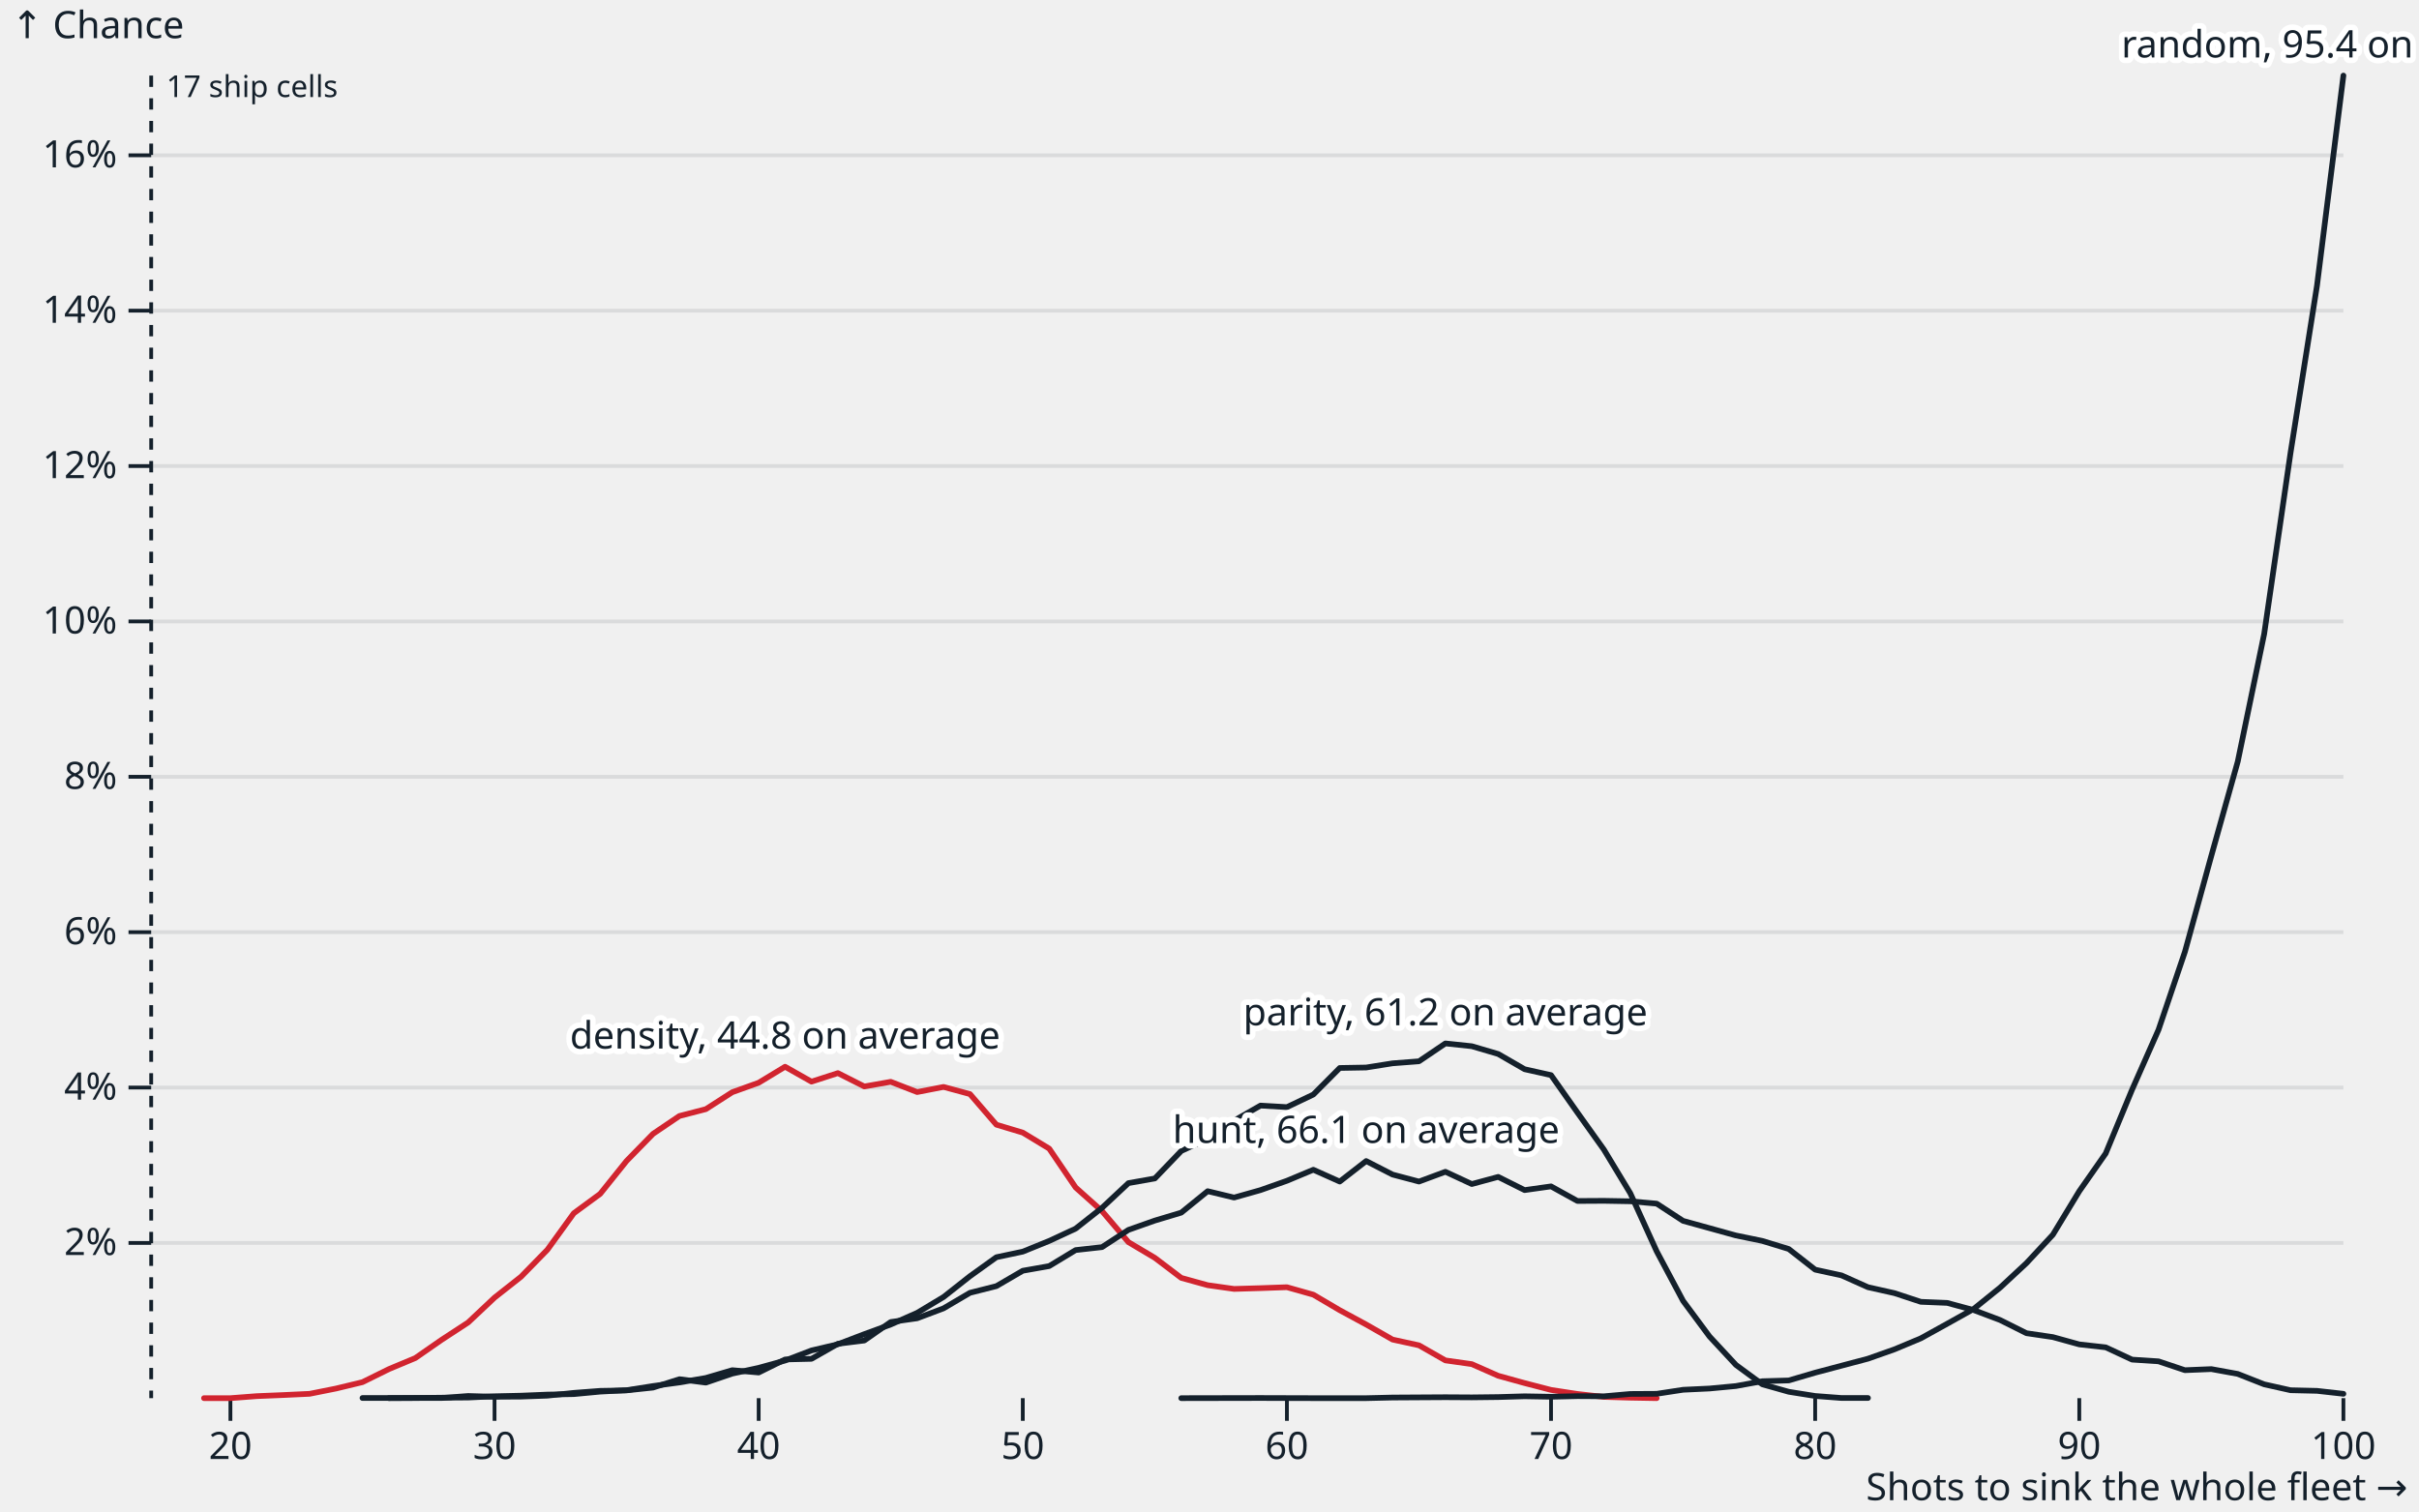
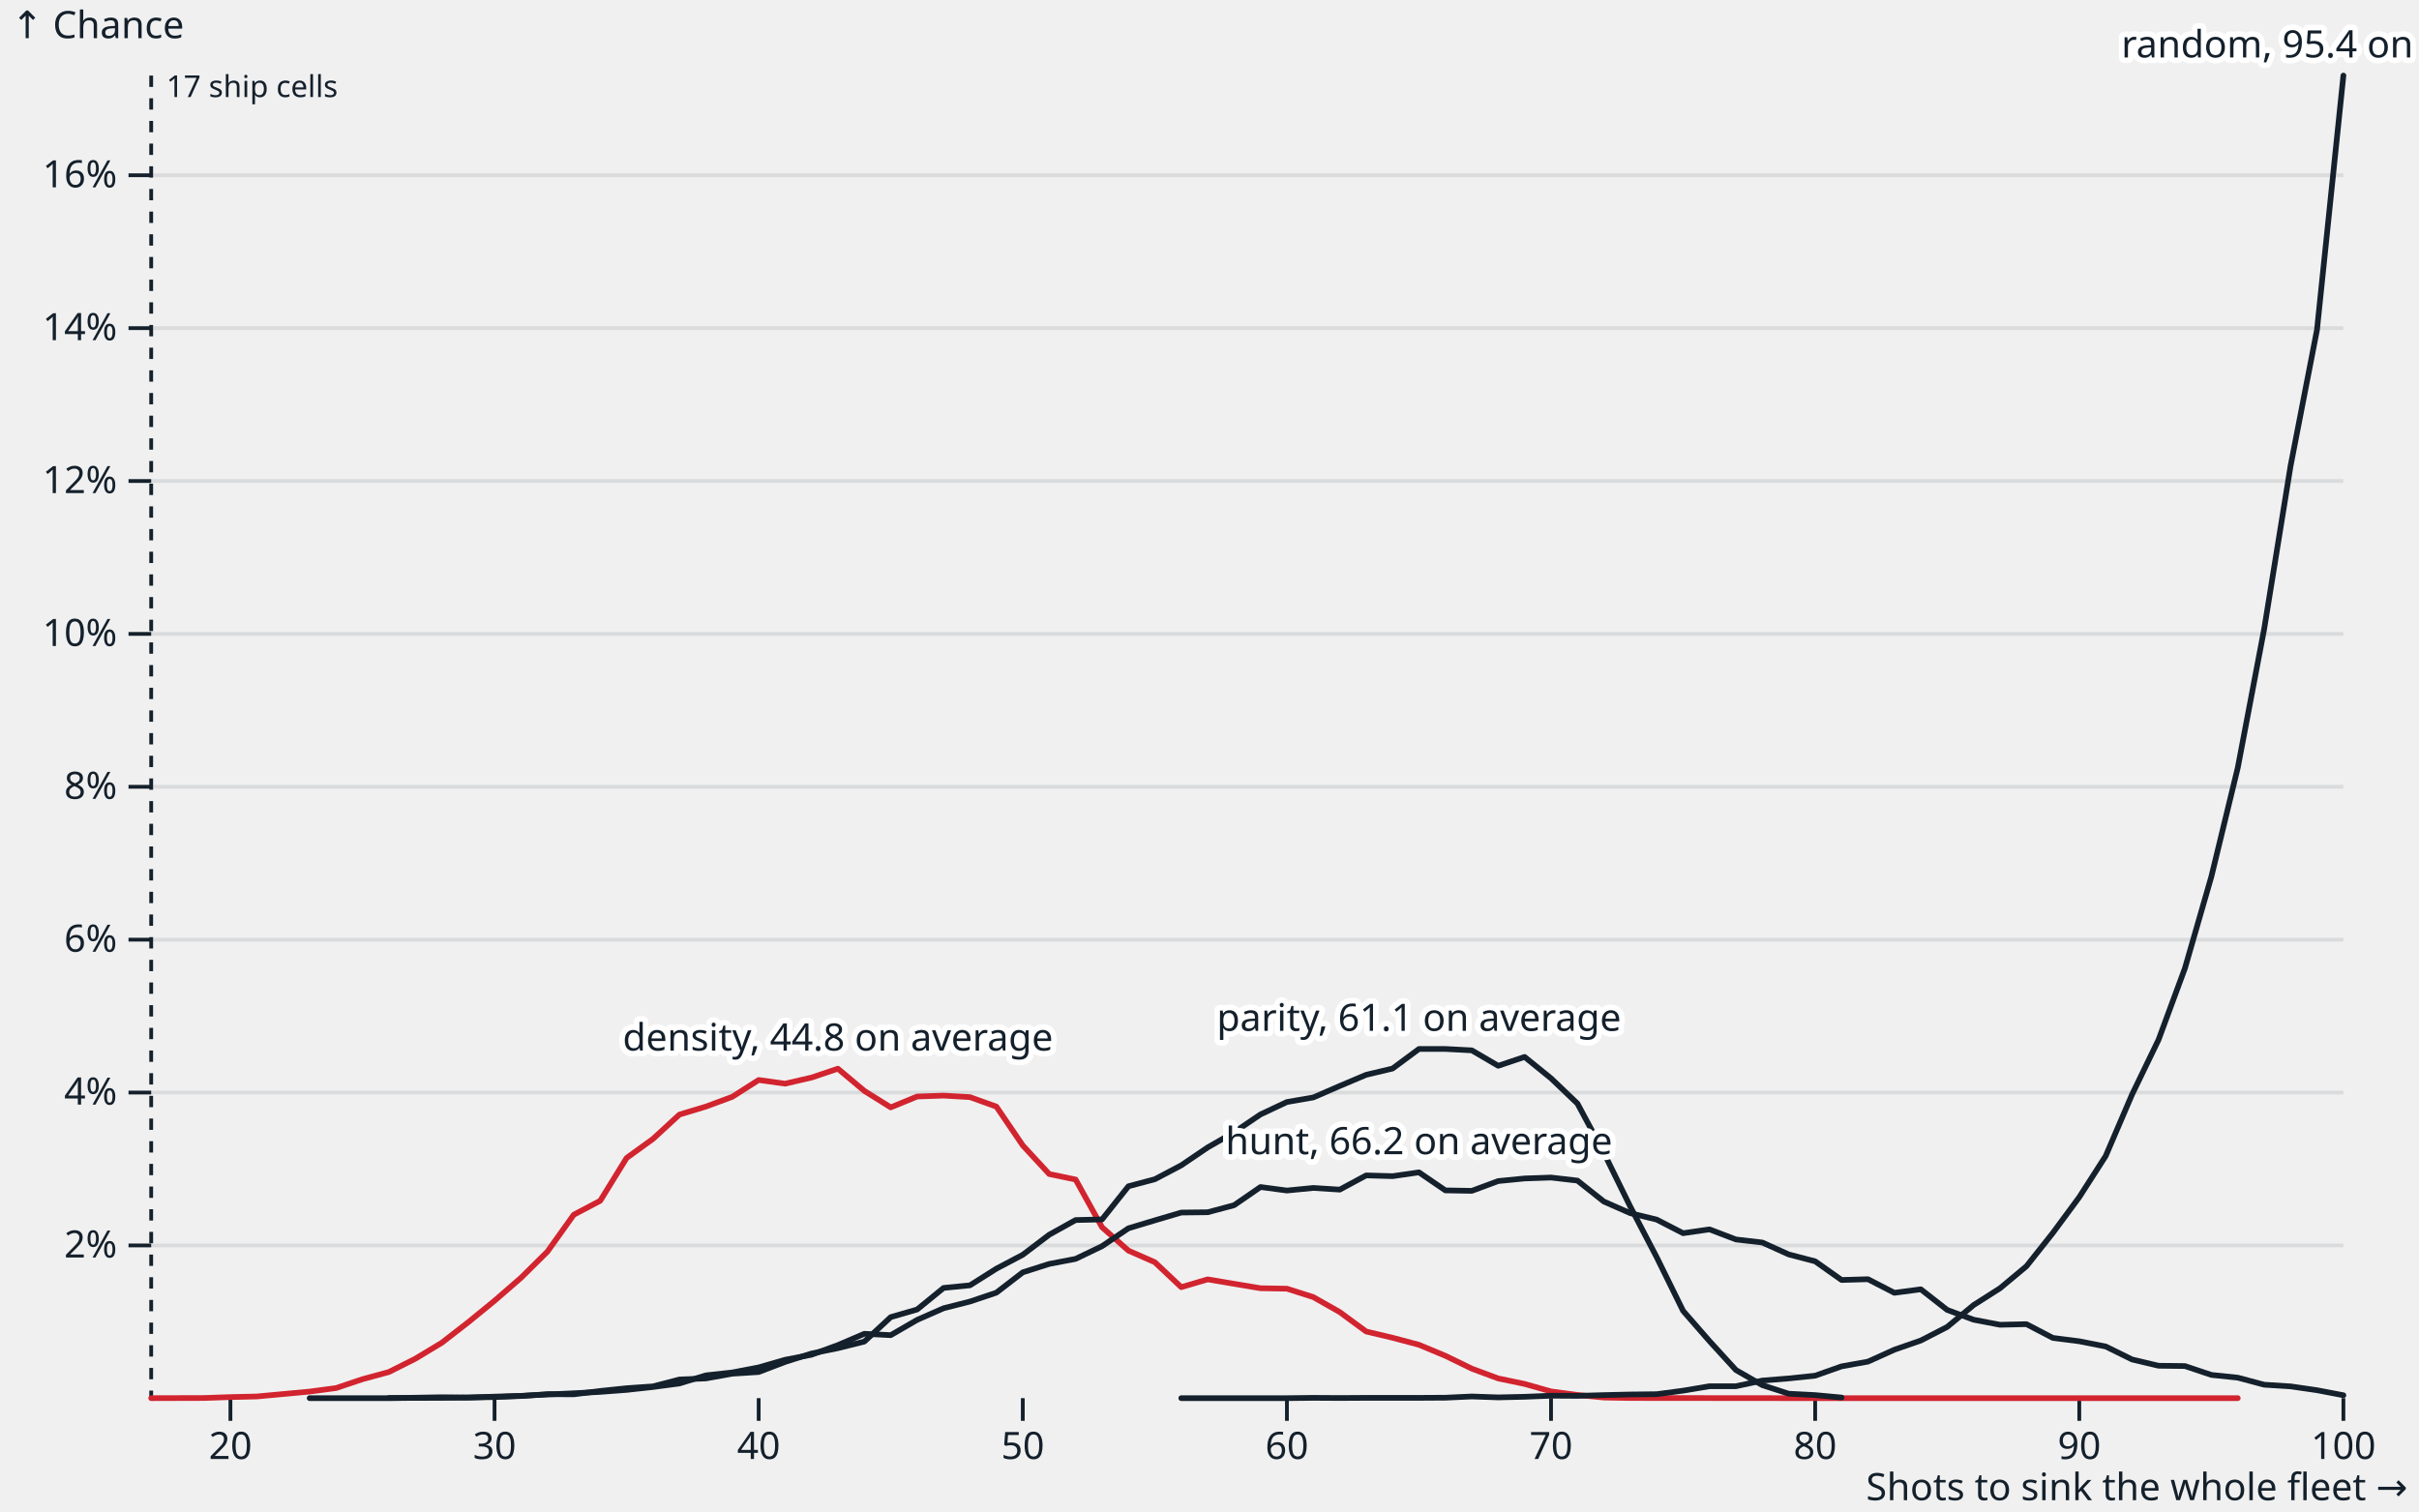
<svg xmlns="http://www.w3.org/2000/svg" class="plot-d6a7b5" fill="currentColor" font-family="system-ui, sans-serif" font-size="10" text-anchor="middle" width="640" height="400" viewBox="0 0 640 400" style="background: rgb(255, 255, 255); color: rgb(20, 32, 43);">
  <style>:where(.plot-d6a7b5) {
  --plot-background: white;
  display: block;
  height: auto;
  height: intrinsic;
  max-width: 100%;
}
:where(.plot-d6a7b5 text),
:where(.plot-d6a7b5 tspan) {
  white-space: pre;
}</style>
  <g aria-label="y-grid" aria-hidden="true" stroke="currentColor" stroke-opacity="0.1">
-     <line x1="40" x2="620" y1="328.923" y2="328.923" />
-     <line x1="40" x2="620" y1="287.804" y2="287.804" />
-     <line x1="40" x2="620" y1="246.686" y2="246.686" />
-     <line x1="40" x2="620" y1="205.567" y2="205.567" />
-     <line x1="40" x2="620" y1="164.449" y2="164.449" />
-     <line x1="40" x2="620" y1="123.331" y2="123.331" />
-     <line x1="40" x2="620" y1="82.212" y2="82.212" />
-     <line x1="40" x2="620" y1="41.094" y2="41.094" />
+     <line x1="40" x2="620" y1="329.583" y2="329.583" />
+     <line x1="40" x2="620" y1="289.125" y2="289.125" />
+     <line x1="40" x2="620" y1="248.667" y2="248.667" />
+     <line x1="40" x2="620" y1="208.209" y2="208.209" />
+     <line x1="40" x2="620" y1="167.752" y2="167.752" />
+     <line x1="40" x2="620" y1="127.294" y2="127.294" />
+     <line x1="40" x2="620" y1="86.836" y2="86.836" />
+     <line x1="40" x2="620" y1="46.378" y2="46.378" />
  </g>
  <g aria-label="y-axis tick" aria-hidden="true" fill="none" stroke="currentColor">
-     <path transform="translate(40,328.9227)" d="M0,0L-6,0" />
-     <path transform="translate(40,287.8043)" d="M0,0L-6,0" />
-     <path transform="translate(40,246.6859)" d="M0,0L-6,0" />
-     <path transform="translate(40,205.5674)" d="M0,0L-6,0" />
-     <path transform="translate(40,164.449)" d="M0,0L-6,0" />
-     <path transform="translate(40,123.3306)" d="M0,0L-6,0" />
-     <path transform="translate(40,82.21217)" d="M0,0L-6,0" />
-     <path transform="translate(40,41.09375)" d="M0,0L-6,0" />
+     <path transform="translate(40,329.5827)" d="M0,0L-6,0" />
+     <path transform="translate(40,289.125)" d="M0,0L-6,0" />
+     <path transform="translate(40,248.6672)" d="M0,0L-6,0" />
+     <path transform="translate(40,208.2095)" d="M0,0L-6,0" />
+     <path transform="translate(40,167.7517)" d="M0,0L-6,0" />
+     <path transform="translate(40,127.294)" d="M0,0L-6,0" />
+     <path transform="translate(40,86.8362)" d="M0,0L-6,0" />
+     <path transform="translate(40,46.37845)" d="M0,0L-6,0" />
  </g>
  <g aria-label="y-axis tick label" text-anchor="end" font-variant="tabular-nums" transform="translate(-9,0)">
-     <text y="0.32em" transform="translate(40,328.9227)">2%</text>
-     <text y="0.32em" transform="translate(40,287.8043)">4%</text>
-     <text y="0.32em" transform="translate(40,246.6859)">6%</text>
-     <text y="0.32em" transform="translate(40,205.5674)">8%</text>
-     <text y="0.32em" transform="translate(40,164.449)">10%</text>
-     <text y="0.32em" transform="translate(40,123.3306)">12%</text>
-     <text y="0.32em" transform="translate(40,82.21217)">14%</text>
-     <text y="0.32em" transform="translate(40,41.09375)">16%</text>
+     <text y="0.32em" transform="translate(40,329.5827)">2%</text>
+     <text y="0.32em" transform="translate(40,289.125)">4%</text>
+     <text y="0.32em" transform="translate(40,248.6672)">6%</text>
+     <text y="0.32em" transform="translate(40,208.2095)">8%</text>
+     <text y="0.32em" transform="translate(40,167.7517)">10%</text>
+     <text y="0.32em" transform="translate(40,127.294)">12%</text>
+     <text y="0.32em" transform="translate(40,86.8362)">14%</text>
+     <text y="0.32em" transform="translate(40,46.37845)">16%</text>
  </g>
  <g aria-label="y-axis label" text-anchor="start" transform="translate(-37,-17)">
    <text y="0.71em" transform="translate(40,20)">↑ Chance</text>
  </g>
  <g aria-label="x-axis tick" aria-hidden="true" fill="none" stroke="currentColor">
    <path transform="translate(60.96386,370)" d="M0,0L0,6" />
    <path transform="translate(130.8434,370)" d="M0,0L0,6" />
    <path transform="translate(200.7229,370)" d="M0,0L0,6" />
    <path transform="translate(270.6024,370)" d="M0,0L0,6" />
    <path transform="translate(340.4819,370)" d="M0,0L0,6" />
    <path transform="translate(410.3614,370)" d="M0,0L0,6" />
    <path transform="translate(480.241,370)" d="M0,0L0,6" />
    <path transform="translate(550.1205,370)" d="M0,0L0,6" />
    <path transform="translate(620,370)" d="M0,0L0,6" />
  </g>
  <g aria-label="x-axis tick label" font-variant="tabular-nums" transform="translate(0,9)">
    <text y="0.71em" transform="translate(60.96386,370)">20</text>
    <text y="0.71em" transform="translate(130.8434,370)">30</text>
    <text y="0.71em" transform="translate(200.7229,370)">40</text>
    <text y="0.71em" transform="translate(270.6024,370)">50</text>
    <text y="0.71em" transform="translate(340.4819,370)">60</text>
    <text y="0.71em" transform="translate(410.3614,370)">70</text>
    <text y="0.71em" transform="translate(480.241,370)">80</text>
    <text y="0.71em" transform="translate(550.1205,370)">90</text>
    <text y="0.71em" transform="translate(620,370)">100</text>
  </g>
  <g aria-label="x-axis label" text-anchor="end" transform="translate(17,27)">
    <text transform="translate(620,370)">Shots to sink the whole fleet →</text>
  </g>
  <g aria-label="rule" stroke="#14202b" stroke-dasharray="3,3">
    <line x1="40" x2="40" y1="20" y2="370" />
  </g>
  <g aria-label="text" text-anchor="start" font-size="8" transform="translate(4,0)">
    <text y="0.71em" transform="translate(40,20)">17 ship cells</text>
  </g>
  <g aria-label="line" fill="none" stroke-width="1.5" stroke-linejoin="round" stroke-linecap="round">
-     <path stroke="#d1242f" d="M53.976,370L60.964,370L67.952,369.465L74.94,369.178L81.928,368.849L88.916,367.451L95.904,365.765L102.892,362.311L109.88,359.391L116.867,354.539L123.855,349.975L130.843,343.396L137.831,337.887L144.819,330.732L151.807,321.069L158.795,315.929L165.783,307.212L172.771,300.058L179.759,295.329L186.747,293.52L193.735,289.038L200.723,286.53L207.711,282.294L214.699,286.242L221.687,283.98L228.675,287.516L235.663,286.283L242.651,288.997L249.639,287.64L256.627,289.531L263.614,297.632L270.602,299.729L277.59,303.964L284.578,314.243L291.566,320.493L298.554,328.717L305.542,332.87L312.53,338.174L319.518,340.107L326.506,341.094L333.494,340.888L340.482,340.641L347.47,342.615L354.458,346.727L361.446,350.51L368.434,354.498L375.422,356.02L382.41,360.008L389.398,360.995L396.386,364.079L403.373,366.012L410.361,367.821L417.349,368.89L424.337,369.671L431.325,369.877L438.313,370" />
-     <path stroke="#14202b" d="M102.892,370L109.88,369.959L116.867,369.877L123.855,369.836L130.843,369.507L137.831,369.342L144.819,369.054L151.807,368.931L158.795,368.273L165.783,367.903L172.771,366.793L179.759,365.847L186.747,364.655L193.735,362.599L200.723,363.215L207.711,359.762L214.699,359.597L221.687,355.609L228.675,354.745L235.663,349.852L242.651,348.865L249.639,346.234L256.627,342.122L263.614,340.354L270.602,336.283L277.59,335.049L284.578,330.814L291.566,330.033L298.554,325.469L305.542,323.002L312.53,320.905L319.518,315.23L326.506,316.916L333.494,314.942L340.482,312.475L347.47,309.556L354.458,312.681L361.446,307.253L368.434,310.831L375.422,312.681L382.41,310.09L389.398,313.339L396.386,311.447L403.373,314.942L410.361,313.956L417.349,317.821L424.337,317.78L431.325,317.903L438.313,318.52L445.301,323.084L452.289,325.016L459.277,326.949L466.265,328.388L473.253,330.526L480.241,335.995L487.229,337.516L494.217,340.641L501.205,342.204L508.193,344.507L515.181,344.794L522.169,346.686L529.157,349.317L536.145,352.812L543.133,353.84L550.12,355.773L557.108,356.554L564.096,359.803L571.084,360.255L578.072,362.599L585.06,362.311L592.048,363.586L599.036,366.34L606.024,367.903L613.012,368.067L620,368.849" />
-     <path stroke="#14202b" d="M95.904,369.959L116.867,369.959L123.855,369.424L130.843,369.63L137.831,369.589L144.819,369.342L151.807,368.602L158.795,368.067L165.783,367.944L172.771,367.204L179.759,364.984L186.747,365.888L193.735,363.503L200.723,361.982L207.711,360.049L214.699,357.377L221.687,355.732L228.675,353.059L235.663,350.51L242.651,347.426L249.639,343.232L256.627,337.722L263.614,332.706L270.602,331.225L277.59,328.388L284.578,325.14L291.566,319.63L298.554,313.092L305.542,311.859L312.53,304.581L319.518,301.373L326.506,296.563L333.494,292.574L340.482,292.985L347.47,289.655L354.458,282.623L361.446,282.5L368.434,281.39L375.422,280.855L382.41,276.127L389.398,276.867L396.386,278.923L403.373,282.952L410.361,284.515L417.349,294.424L424.337,304.211L431.325,315.765L438.313,331.143L445.301,344.26L452.289,353.676L459.277,361.201L466.265,366.34L473.253,368.314L480.241,369.424L487.229,369.959L494.217,369.959" />
-     <path stroke="#14202b" d="M312.53,370L333.494,369.959L347.47,370L354.458,370L361.446,370L368.434,369.836L375.422,369.794L382.41,369.753L389.398,369.794L396.386,369.712L403.373,369.507L410.361,369.63L417.349,369.465L424.337,369.507L431.325,368.89L438.313,368.849L445.301,367.78L452.289,367.451L459.277,366.793L466.265,365.518L473.253,365.313L480.241,363.257L487.229,361.406L494.217,359.556L501.205,357.089L508.193,354.169L515.181,350.304L522.169,346.398L529.157,340.765L536.145,334.268L543.133,326.743L550.12,315.23L557.108,305.238L564.096,288.339L571.084,272.508L578.072,251.867L585.06,226.456L592.048,201.538L599.036,167.78L606.024,119.753L613.012,75.592L620,20" />
+     <path stroke="#d1242f" d="M40,370L53.976,369.96L60.964,369.717L67.952,369.555L74.94,368.908L81.928,368.26L88.916,367.33L95.904,364.983L102.892,363.082L109.88,359.562L116.867,355.354L123.855,349.933L130.843,344.228L137.831,338.16L144.819,331.241L151.807,321.451L158.795,317.769L165.783,306.441L172.771,301.384L179.759,294.951L186.747,292.847L193.735,290.258L200.723,285.807L207.711,286.778L214.699,285.16L221.687,282.814L228.675,288.68L235.663,293.049L242.651,290.177L249.639,289.934L256.627,290.339L263.614,292.847L270.602,303.123L277.59,310.689L284.578,312.145L291.566,324.768L298.554,330.958L305.542,334.033L312.53,340.628L319.518,338.564L326.506,339.738L333.494,340.911L340.482,341.032L347.47,343.257L354.458,347.222L361.446,352.36L368.434,354.019L375.422,355.88L382.41,358.793L389.398,362.192L396.386,364.781L403.373,366.237L410.361,368.22L417.349,369.15L424.337,369.838L431.325,369.96L473.253,370L592.048,370" />
+     <path stroke="#14202b" d="M102.892,369.96L116.867,369.919L123.855,369.838L130.843,369.595L137.831,369.393L144.819,369.029L151.807,368.705L158.795,368.341L165.783,367.815L172.771,367.047L179.759,366.116L186.747,363.972L193.735,363.203L200.723,361.868L207.711,359.845L214.699,358.51L221.687,355.961L228.675,352.967L235.663,353.331L242.651,349.286L249.639,346.211L256.627,344.431L263.614,342.084L270.602,336.703L277.59,334.478L284.578,333.143L291.566,329.785L298.554,325.051L305.542,322.948L312.53,320.884L319.518,320.803L326.506,318.942L333.494,314.128L340.482,315.058L347.47,314.371L354.458,314.816L361.446,311.053L368.434,311.255L375.422,310.244L382.41,315.018L389.398,315.139L396.386,312.55L403.373,311.862L410.361,311.619L417.349,312.429L424.337,317.971L431.325,321.046L438.313,322.745L445.301,326.346L452.289,325.335L459.277,328.005L466.265,328.814L473.253,331.97L480.241,333.79L487.229,338.726L494.217,338.524L501.205,342.125L508.193,341.194L515.181,346.656L522.169,349.245L529.157,350.58L536.145,350.418L543.133,354.06L550.12,354.95L557.108,356.325L564.096,359.764L571.084,361.423L578.072,361.504L585.06,363.85L592.048,364.579L599.036,366.44L606.024,366.885L613.012,367.896L620,369.231" />
+     <path stroke="#14202b" d="M81.928,370L95.904,370L102.892,370L116.867,369.757L123.855,369.838L130.843,369.717L137.831,369.434L144.819,368.948L151.807,368.989L158.795,368.098L165.783,367.37L172.771,366.885L179.759,365.064L186.747,364.781L193.735,363.527L200.723,363.082L207.711,360.412L214.699,358.186L221.687,356.77L228.675,355.031L235.663,348.557L242.651,346.535L249.639,340.83L256.627,340.142L263.614,335.732L270.602,332.051L277.59,326.751L284.578,322.867L291.566,322.705L298.554,313.926L305.542,312.065L312.53,308.383L319.518,303.649L326.506,299.644L333.494,294.91L340.482,291.633L347.47,290.42L354.458,287.385L361.446,284.432L368.434,282.773L375.422,277.594L382.41,277.594L389.398,277.959L396.386,282.045L403.373,279.698L410.361,285.362L417.349,292.038L424.337,305.065L431.325,319.306L438.313,332.698L445.301,346.899L452.289,354.909L459.277,362.556L466.265,366.561L473.253,368.827L480.241,369.191L487.229,369.838" />
+     <path stroke="#14202b" d="M312.53,370L333.494,370L340.482,370L347.47,369.919L354.458,369.96L361.446,369.919L368.434,369.919L375.422,369.919L382.41,369.879L389.398,369.555L396.386,369.798L403.373,369.636L410.361,369.353L417.349,369.393L424.337,369.191L431.325,369.029L438.313,368.948L445.301,368.018L452.289,366.844L459.277,366.844L466.265,365.347L473.253,364.781L480.241,364.053L487.229,361.585L494.217,360.331L501.205,357.175L508.193,354.747L515.181,351.147L522.169,345.361L529.157,340.911L536.145,335.085L543.133,326.265L550.12,316.798L557.108,305.915L564.096,289.61L571.084,275.167L578.072,256.233L585.06,231.999L592.048,203.193L599.036,166.457L606.024,123.289L613.012,87.281L620,20" />
  </g>
  <g aria-label="text" stroke="#ffffff" stroke-width="3" stroke-linejoin="round" paint-order="stroke" text-anchor="(r     ) =&gt; (r.shooter === &quot;random&quot; ? &quot;end&quot; : &quot;middle&quot;)" transform="translate(0,-8)">
    <text y="0.32em" transform="translate(620,20)">random, 95.4 on average</text>
-     <text y="0.32em" transform="translate(361.4458,307.2533)">hunt, 66.1 on average</text>
-     <text y="0.32em" transform="translate(382.4096,276.1266)">parity, 61.2 on average</text>
-     <text y="0.32em" transform="translate(207.7108,282.2944)">density, 44.8 on average</text>
+     <text y="0.32em" transform="translate(375.4217,310.2439)">hunt, 66.2 on average</text>
+     <text y="0.32em" transform="translate(375.4217,277.5945)">parity, 61.1 on average</text>
+     <text y="0.32em" transform="translate(221.6867,282.8135)">density, 44.8 on average</text>
  </g>
</svg>
